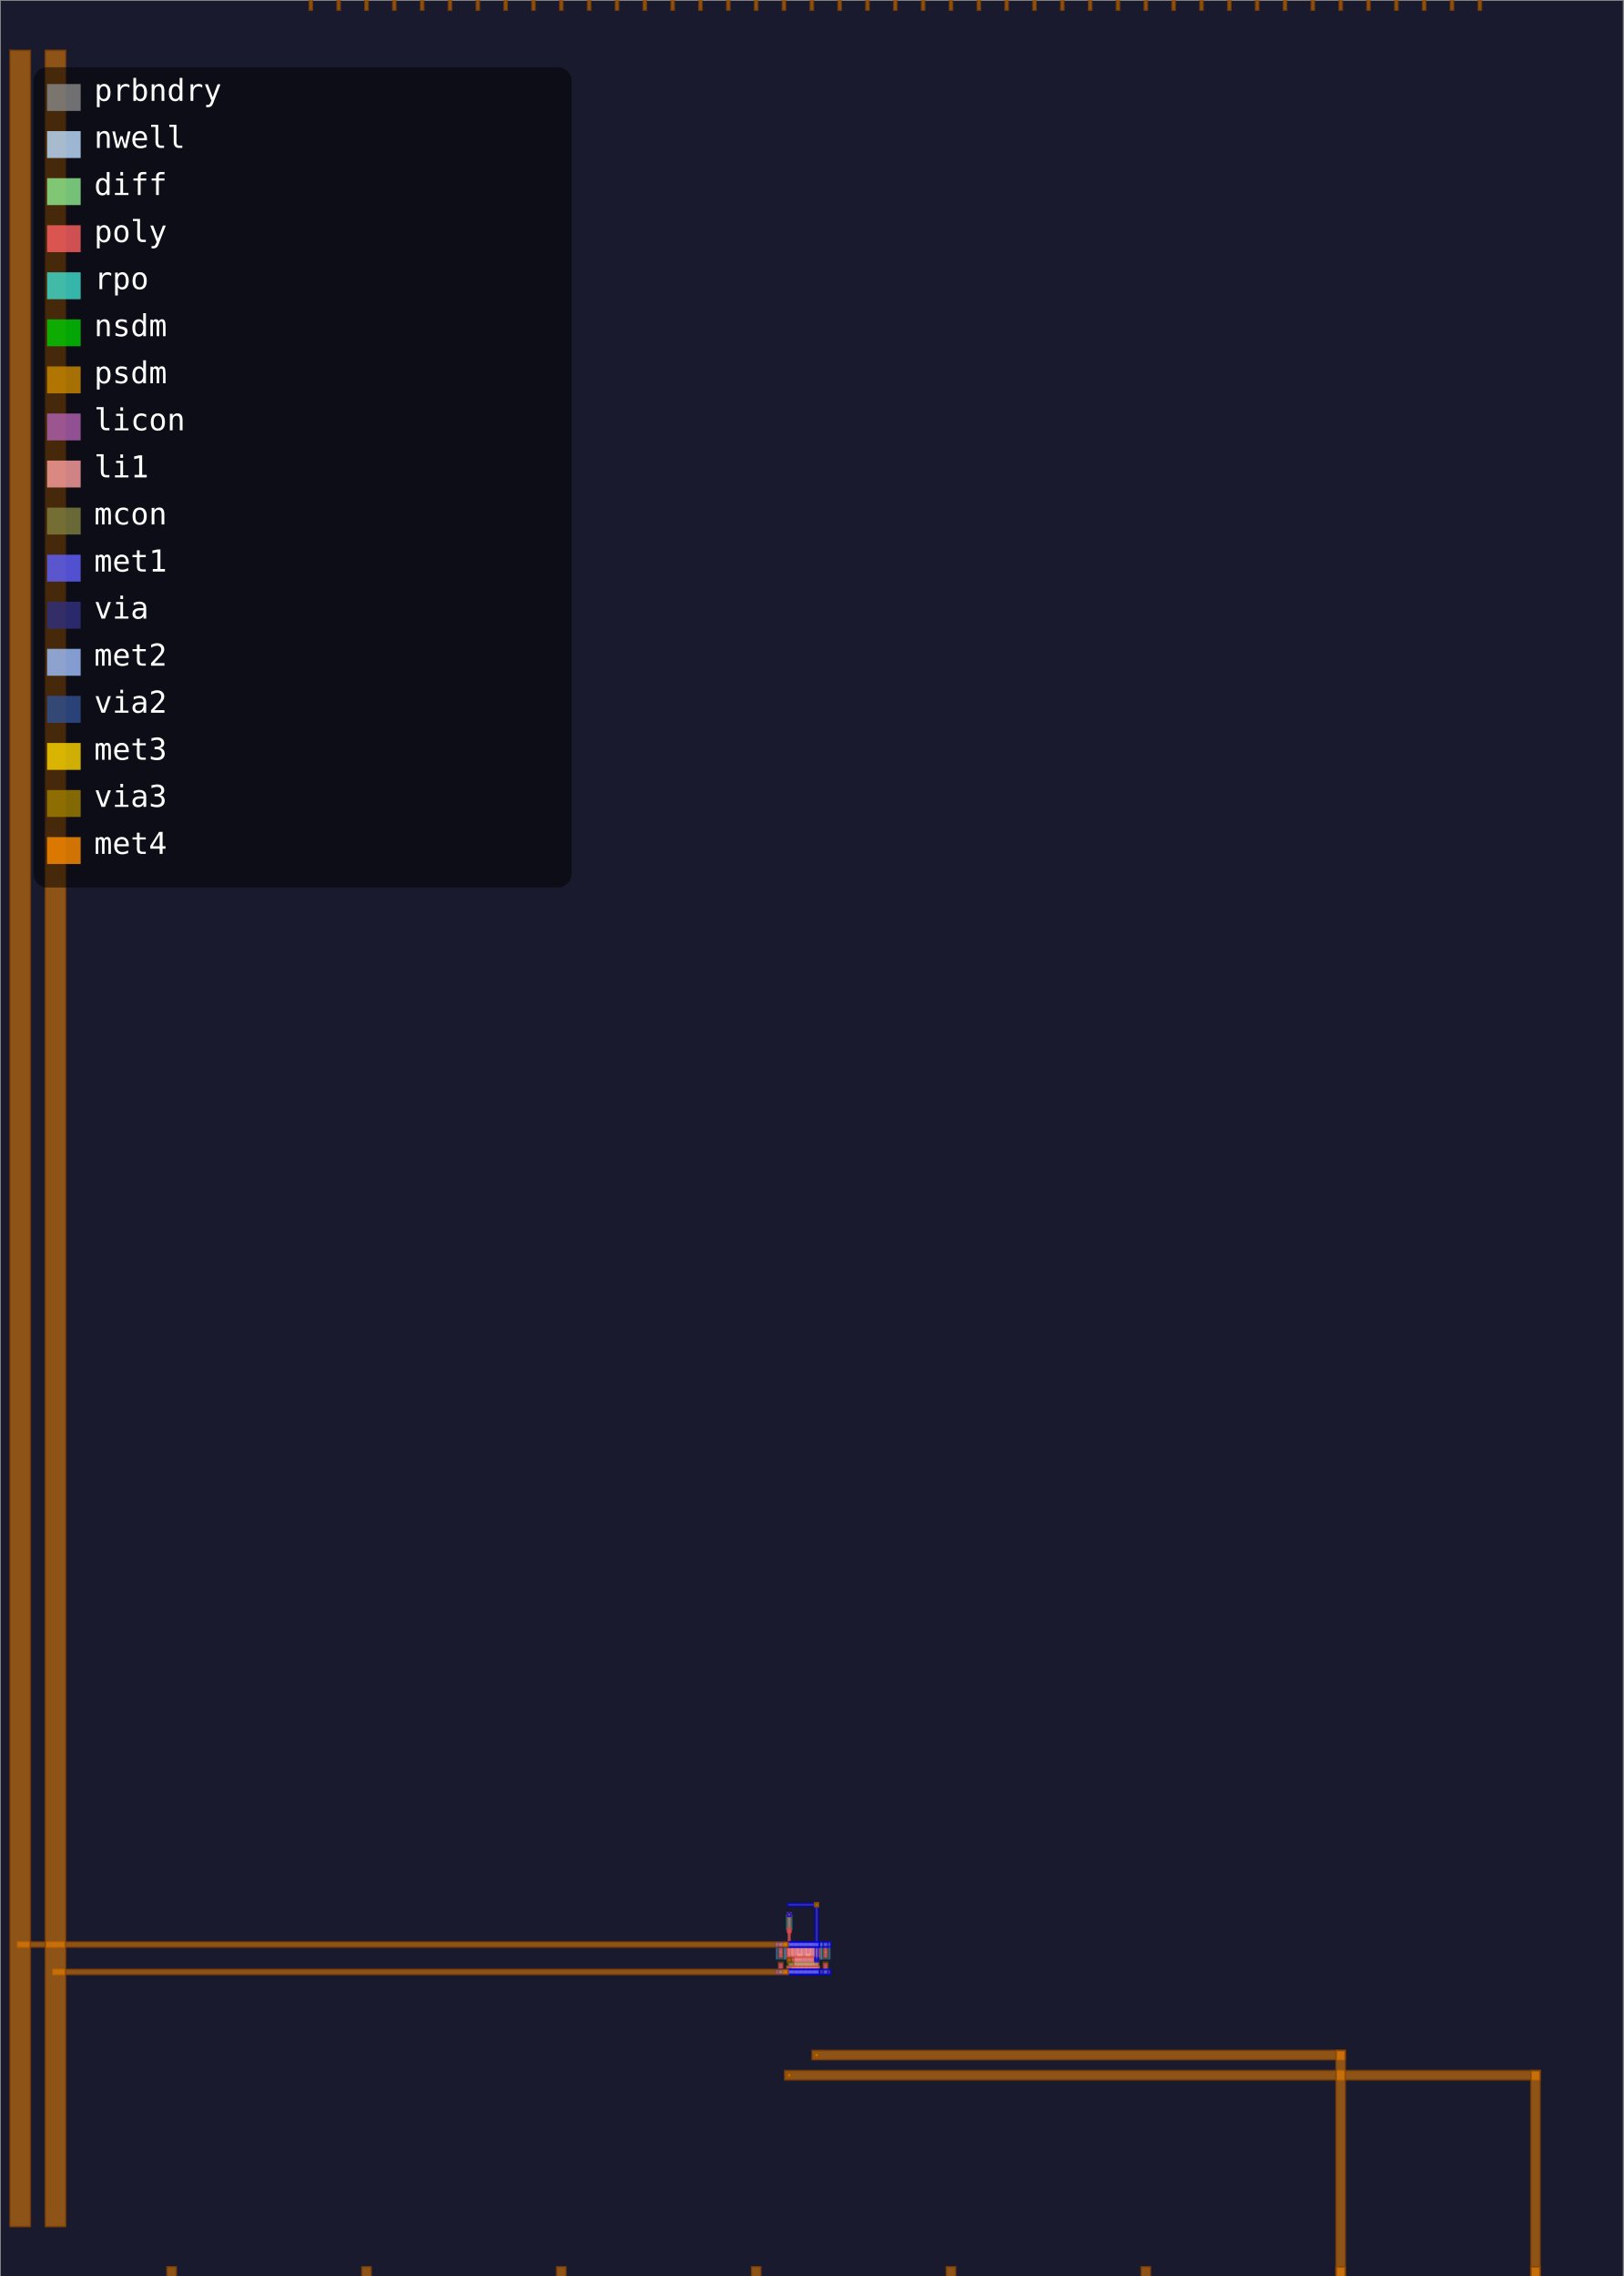
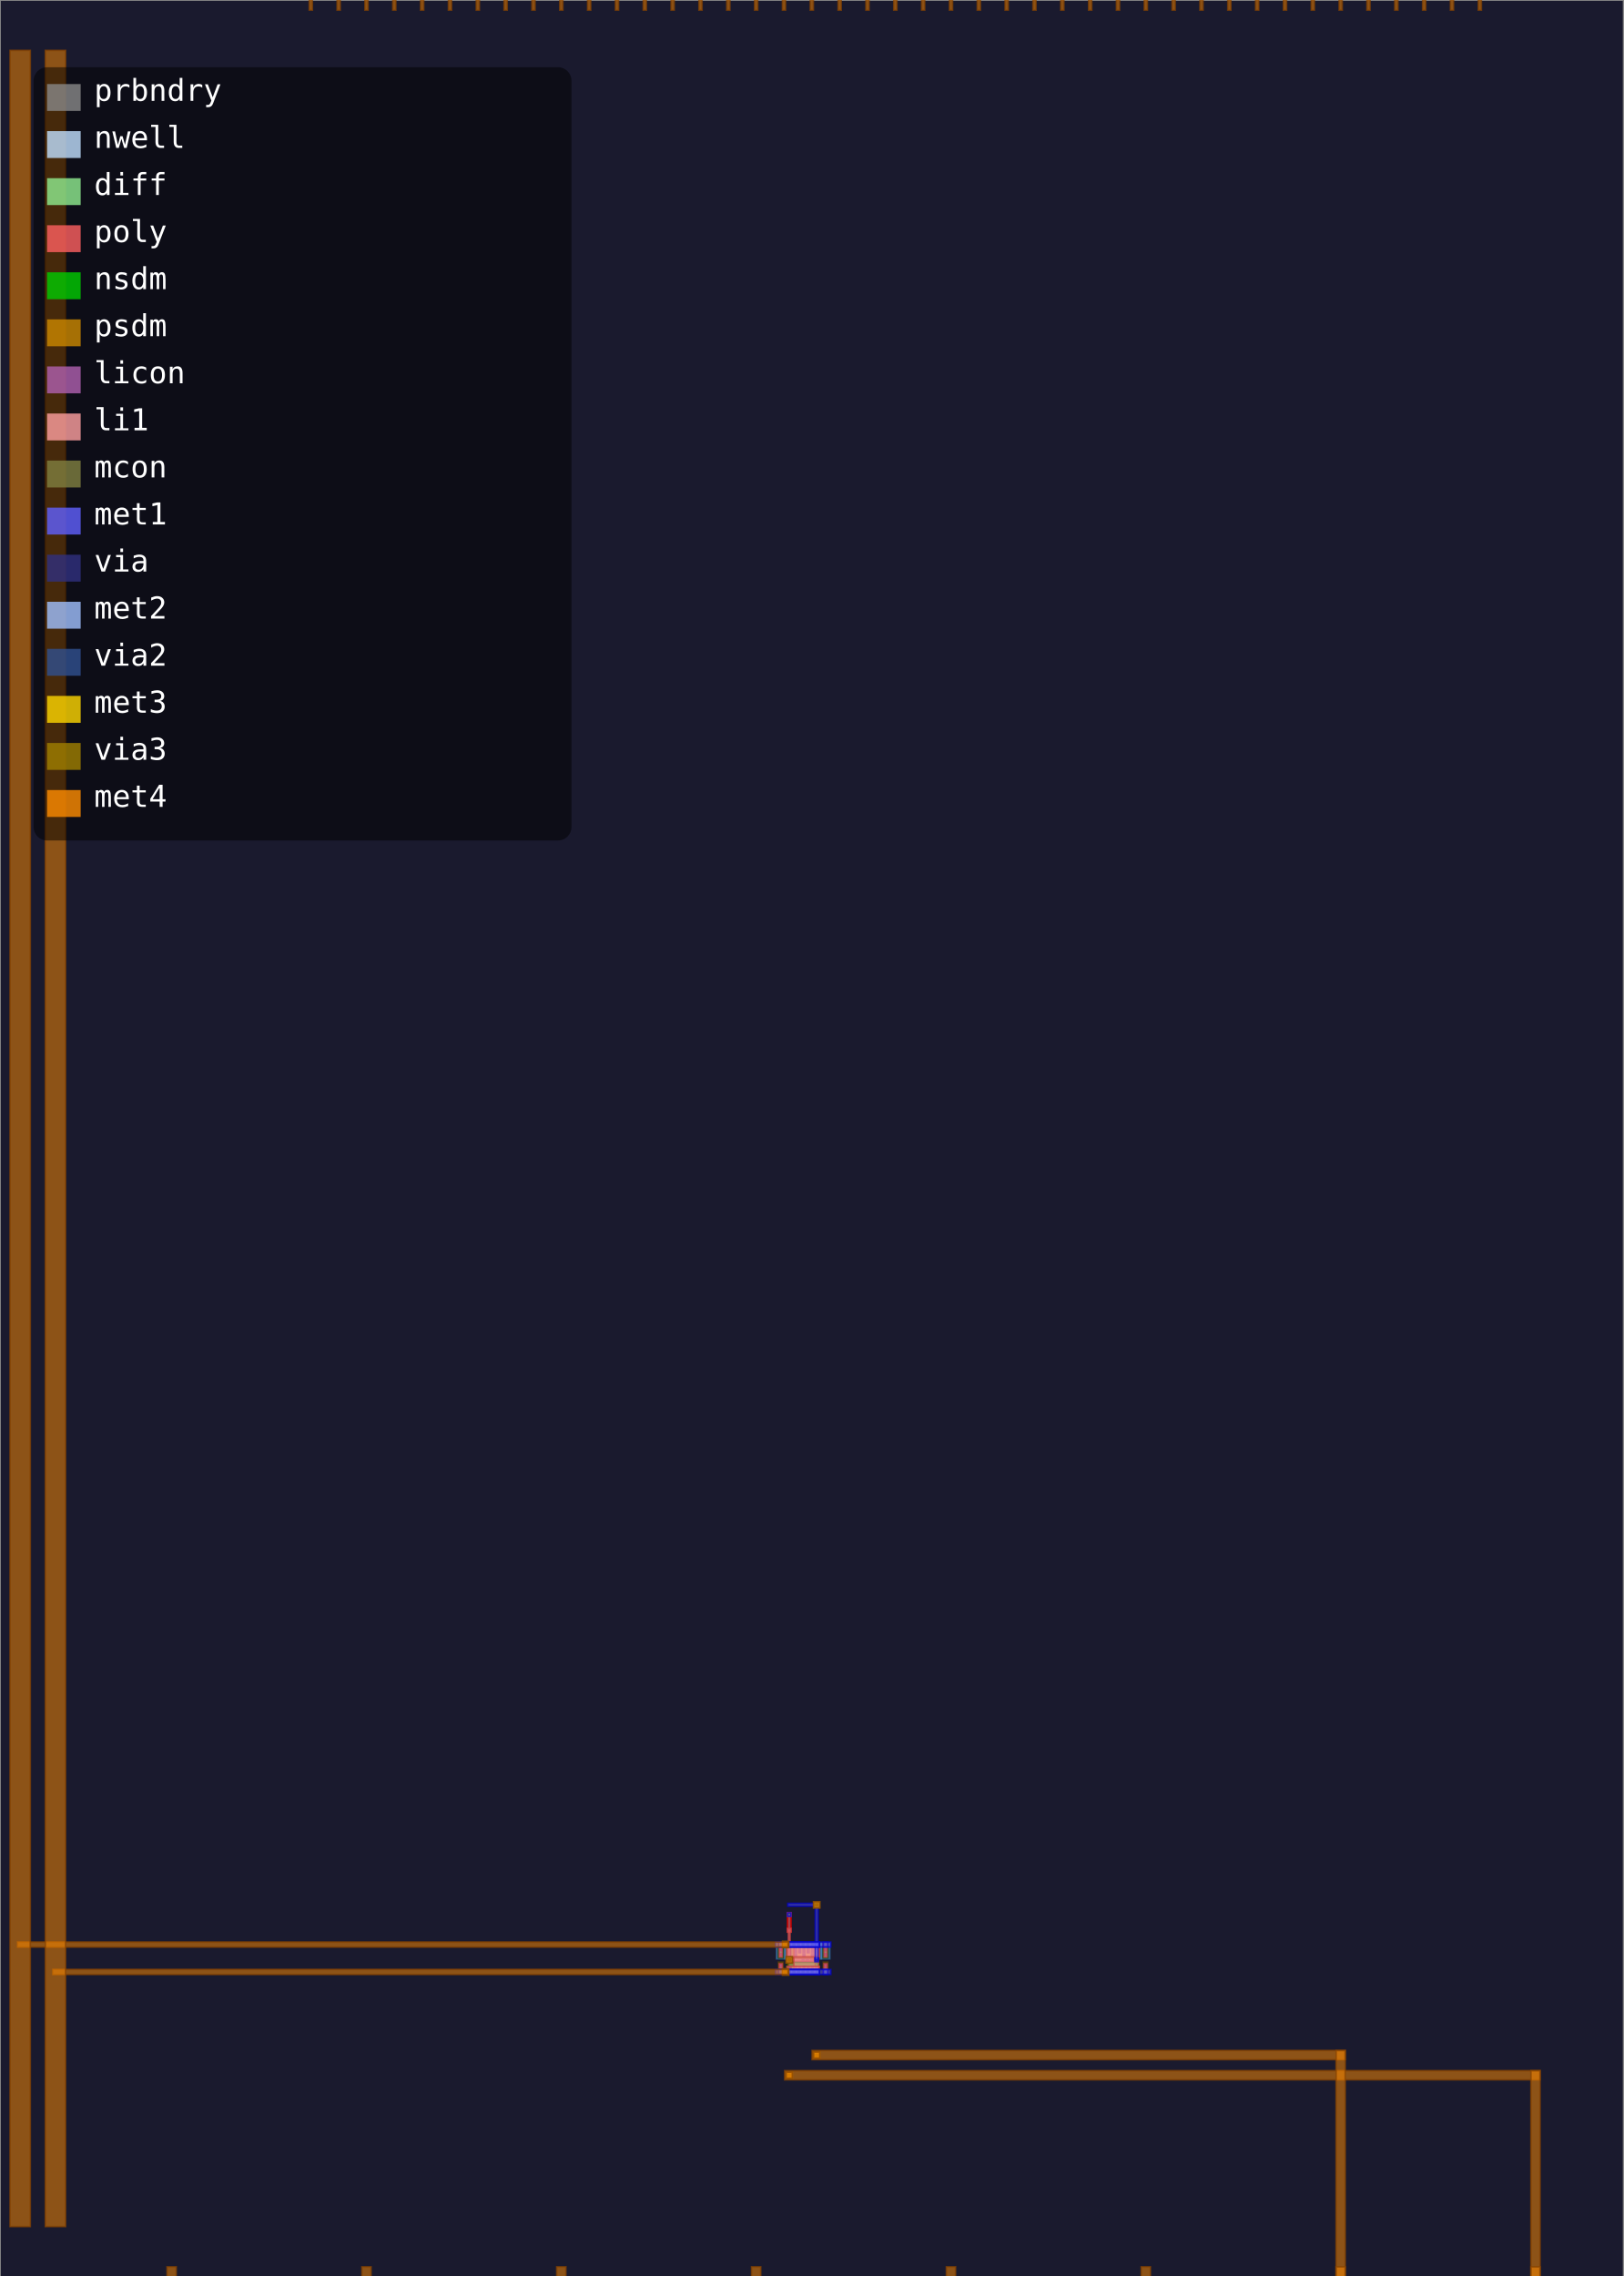
<svg xmlns="http://www.w3.org/2000/svg" width="483" height="677" viewBox="0 0 483 677">
  <rect width="483" height="677" fill="#1a1a2e" />
  <rect x="0.00" y="0.00" width="483.00" height="677.28" fill="none" fill-opacity="0.60" stroke="#888888" stroke-opacity="1.00" stroke-width="0.50" />
  <rect x="231.00" y="577.83" width="2.52" height="4.82" fill="#c0e0ff" fill-opacity="0.30" stroke="#3080c0" stroke-opacity="0.50" stroke-width="0.50" />
  <rect x="233.52" y="577.83" width="10.80" height="4.82" fill="#c0e0ff" fill-opacity="0.30" stroke="#3080c0" stroke-opacity="0.50" stroke-width="0.50" />
  <rect x="244.32" y="577.83" width="2.52" height="4.82" fill="#c0e0ff" fill-opacity="0.30" stroke="#3080c0" stroke-opacity="0.50" stroke-width="0.50" />
  <rect x="234.50" y="579.11" width="8.85" height="3.00" fill="#90ee90" fill-opacity="0.50" stroke="#006600" stroke-opacity="0.70" stroke-width="0.50" />
  <rect x="234.65" y="583.90" width="8.70" height="1.95" fill="#90ee90" fill-opacity="0.50" stroke="#006600" stroke-opacity="0.70" stroke-width="0.50" />
  <rect x="234.26" y="568.98" width="1.05" height="5.70" fill="#ff6060" fill-opacity="0.60" stroke="#cc0000" stroke-opacity="0.80" stroke-width="0.50" />
  <rect x="234.41" y="578.71" width="8.13" height="7.53" fill="#ff6060" fill-opacity="0.60" stroke="#cc0000" stroke-opacity="0.80" stroke-width="0.50" />
-   <rect x="233.95" y="569.73" width="1.65" height="4.20" fill="#40e0d0" fill-opacity="0.35" stroke="#007070" stroke-opacity="0.60" stroke-width="0.50" />
  <rect x="231.57" y="585.99" width="1.38" height="1.14" fill="#00cc00" fill-opacity="0.30" stroke="#004400" stroke-opacity="0.60" stroke-width="0.50" />
  <rect x="231.57" y="578.97" width="1.38" height="3.41" fill="#00cc00" fill-opacity="0.30" stroke="#004400" stroke-opacity="0.60" stroke-width="0.50" />
  <rect x="234.09" y="583.51" width="9.66" height="3.62" fill="#00cc00" fill-opacity="0.30" stroke="#004400" stroke-opacity="0.60" stroke-width="0.50" />
  <rect x="244.89" y="585.99" width="1.38" height="1.14" fill="#00cc00" fill-opacity="0.30" stroke="#004400" stroke-opacity="0.60" stroke-width="0.50" />
  <rect x="244.89" y="578.97" width="1.38" height="3.41" fill="#00cc00" fill-opacity="0.30" stroke="#004400" stroke-opacity="0.60" stroke-width="0.50" />
  <rect x="231.57" y="583.63" width="1.38" height="2.36" fill="#cc8800" fill-opacity="0.30" stroke="#664400" stroke-opacity="0.60" stroke-width="0.50" />
  <rect x="231.57" y="577.83" width="1.38" height="1.14" fill="#cc8800" fill-opacity="0.30" stroke="#664400" stroke-opacity="0.60" stroke-width="0.50" />
  <rect x="234.09" y="577.83" width="9.66" height="4.67" fill="#cc8800" fill-opacity="0.30" stroke="#664400" stroke-opacity="0.60" stroke-width="0.50" />
  <rect x="244.89" y="583.63" width="1.38" height="2.36" fill="#cc8800" fill-opacity="0.30" stroke="#664400" stroke-opacity="0.60" stroke-width="0.50" />
  <rect x="244.89" y="577.83" width="1.38" height="1.14" fill="#cc8800" fill-opacity="0.30" stroke="#664400" stroke-opacity="0.60" stroke-width="0.50" />
  <rect x="234.52" y="573.90" width="0.51" height="0.51" fill="#b060b0" fill-opacity="0.80" stroke="#600060" stroke-opacity="0.90" stroke-width="0.50" />
  <rect x="234.52" y="569.25" width="0.51" height="0.51" fill="#b060b0" fill-opacity="0.80" stroke="#600060" stroke-opacity="0.90" stroke-width="0.50" />
  <rect x="232.00" y="584.38" width="0.51" height="0.51" fill="#b060b0" fill-opacity="0.80" stroke="#600060" stroke-opacity="0.90" stroke-width="0.50" />
  <rect x="232.00" y="581.12" width="0.51" height="0.51" fill="#b060b0" fill-opacity="0.80" stroke="#600060" stroke-opacity="0.90" stroke-width="0.50" />
  <rect x="232.00" y="579.72" width="0.51" height="0.51" fill="#b060b0" fill-opacity="0.80" stroke="#600060" stroke-opacity="0.90" stroke-width="0.50" />
  <rect x="241.42" y="579.28" width="0.51" height="0.51" fill="#b060b0" fill-opacity="0.80" stroke="#600060" stroke-opacity="0.90" stroke-width="0.50" />
  <rect x="234.62" y="579.28" width="0.51" height="0.51" fill="#b060b0" fill-opacity="0.80" stroke="#600060" stroke-opacity="0.90" stroke-width="0.50" />
  <rect x="234.62" y="580.31" width="0.51" height="0.51" fill="#b060b0" fill-opacity="0.80" stroke="#600060" stroke-opacity="0.90" stroke-width="0.50" />
  <rect x="234.62" y="581.32" width="0.51" height="0.51" fill="#b060b0" fill-opacity="0.80" stroke="#600060" stroke-opacity="0.90" stroke-width="0.50" />
  <rect x="234.65" y="582.82" width="0.51" height="0.51" fill="#b060b0" fill-opacity="0.80" stroke="#600060" stroke-opacity="0.90" stroke-width="0.50" />
  <rect x="234.76" y="585.16" width="0.51" height="0.51" fill="#b060b0" fill-opacity="0.80" stroke="#600060" stroke-opacity="0.90" stroke-width="0.50" />
  <rect x="236.38" y="580.31" width="0.51" height="0.51" fill="#b060b0" fill-opacity="0.80" stroke="#600060" stroke-opacity="0.90" stroke-width="0.50" />
  <rect x="240.17" y="579.28" width="0.51" height="0.51" fill="#b060b0" fill-opacity="0.80" stroke="#600060" stroke-opacity="0.90" stroke-width="0.50" />
  <rect x="236.38" y="579.28" width="0.51" height="0.51" fill="#b060b0" fill-opacity="0.80" stroke="#600060" stroke-opacity="0.90" stroke-width="0.50" />
  <rect x="239.92" y="582.82" width="0.51" height="0.51" fill="#b060b0" fill-opacity="0.80" stroke="#600060" stroke-opacity="0.90" stroke-width="0.50" />
  <rect x="238.91" y="585.04" width="0.51" height="0.51" fill="#b060b0" fill-opacity="0.80" stroke="#600060" stroke-opacity="0.90" stroke-width="0.50" />
  <rect x="240.17" y="580.31" width="0.51" height="0.51" fill="#b060b0" fill-opacity="0.80" stroke="#600060" stroke-opacity="0.90" stroke-width="0.50" />
  <rect x="238.91" y="581.32" width="0.51" height="0.51" fill="#b060b0" fill-opacity="0.80" stroke="#600060" stroke-opacity="0.90" stroke-width="0.50" />
  <rect x="238.91" y="580.31" width="0.51" height="0.51" fill="#b060b0" fill-opacity="0.80" stroke="#600060" stroke-opacity="0.90" stroke-width="0.50" />
  <rect x="238.91" y="579.28" width="0.51" height="0.51" fill="#b060b0" fill-opacity="0.80" stroke="#600060" stroke-opacity="0.90" stroke-width="0.50" />
  <rect x="238.67" y="582.82" width="0.51" height="0.51" fill="#b060b0" fill-opacity="0.80" stroke="#600060" stroke-opacity="0.90" stroke-width="0.50" />
  <rect x="240.17" y="585.16" width="0.51" height="0.51" fill="#b060b0" fill-opacity="0.80" stroke="#600060" stroke-opacity="0.90" stroke-width="0.50" />
  <rect x="237.65" y="585.16" width="0.51" height="0.51" fill="#b060b0" fill-opacity="0.80" stroke="#600060" stroke-opacity="0.90" stroke-width="0.50" />
  <rect x="237.65" y="580.31" width="0.51" height="0.51" fill="#b060b0" fill-opacity="0.80" stroke="#600060" stroke-opacity="0.90" stroke-width="0.50" />
  <rect x="237.65" y="579.28" width="0.51" height="0.51" fill="#b060b0" fill-opacity="0.80" stroke="#600060" stroke-opacity="0.90" stroke-width="0.50" />
  <rect x="241.19" y="582.82" width="0.51" height="0.51" fill="#b060b0" fill-opacity="0.80" stroke="#600060" stroke-opacity="0.90" stroke-width="0.50" />
  <rect x="236.38" y="585.04" width="0.51" height="0.51" fill="#b060b0" fill-opacity="0.80" stroke="#600060" stroke-opacity="0.90" stroke-width="0.50" />
  <rect x="236.38" y="581.32" width="0.51" height="0.51" fill="#b060b0" fill-opacity="0.80" stroke="#600060" stroke-opacity="0.90" stroke-width="0.50" />
  <rect x="241.42" y="580.31" width="0.51" height="0.51" fill="#b060b0" fill-opacity="0.80" stroke="#600060" stroke-opacity="0.90" stroke-width="0.50" />
  <rect x="241.42" y="581.32" width="0.51" height="0.51" fill="#b060b0" fill-opacity="0.80" stroke="#600060" stroke-opacity="0.90" stroke-width="0.50" />
  <rect x="241.42" y="585.04" width="0.51" height="0.51" fill="#b060b0" fill-opacity="0.80" stroke="#600060" stroke-opacity="0.90" stroke-width="0.50" />
  <rect x="242.69" y="585.15" width="0.51" height="0.51" fill="#b060b0" fill-opacity="0.80" stroke="#600060" stroke-opacity="0.90" stroke-width="0.50" />
  <rect x="242.69" y="579.28" width="0.51" height="0.51" fill="#b060b0" fill-opacity="0.80" stroke="#600060" stroke-opacity="0.90" stroke-width="0.50" />
  <rect x="245.32" y="584.38" width="0.51" height="0.51" fill="#b060b0" fill-opacity="0.80" stroke="#600060" stroke-opacity="0.90" stroke-width="0.50" />
  <rect x="245.32" y="581.12" width="0.51" height="0.51" fill="#b060b0" fill-opacity="0.80" stroke="#600060" stroke-opacity="0.90" stroke-width="0.50" />
  <rect x="245.32" y="579.72" width="0.51" height="0.51" fill="#b060b0" fill-opacity="0.80" stroke="#600060" stroke-opacity="0.90" stroke-width="0.50" />
  <rect x="234.26" y="573.63" width="1.05" height="1.05" fill="#ffa0a0" fill-opacity="0.50" stroke="#cc4444" stroke-opacity="0.70" stroke-width="0.50" />
  <rect x="234.26" y="568.98" width="1.05" height="1.05" fill="#ffa0a0" fill-opacity="0.50" stroke="#cc4444" stroke-opacity="0.70" stroke-width="0.50" />
-   <rect x="234.52" y="574.83" width="0.51" height="8.16" fill="#ffa0a0" fill-opacity="0.50" stroke="#cc4444" stroke-opacity="0.70" stroke-width="0.50" />
-   <rect x="234.52" y="574.57" width="0.51" height="0.51" fill="#ffa0a0" fill-opacity="0.50" stroke="#cc4444" stroke-opacity="0.70" stroke-width="0.50" />
-   <rect x="234.52" y="573.90" width="0.51" height="0.93" fill="#ffa0a0" fill-opacity="0.50" stroke="#cc4444" stroke-opacity="0.70" stroke-width="0.50" />
+   <rect x="234.52" y="573.90" width="0.51" height="9.09" fill="#ffa0a0" fill-opacity="0.50" stroke="#cc4444" stroke-opacity="0.70" stroke-width="0.50" />
  <rect x="242.42" y="582.47" width="1.05" height="1.05" fill="#ffa0a0" fill-opacity="0.50" stroke="#cc4444" stroke-opacity="0.70" stroke-width="0.50" />
  <rect x="234.26" y="568.98" width="1.05" height="1.05" fill="#ffa0a0" fill-opacity="0.50" stroke="#cc4444" stroke-opacity="0.70" stroke-width="0.50" />
  <rect x="231.82" y="584.13" width="0.87" height="2.43" fill="#ffa0a0" fill-opacity="0.50" stroke="#cc4444" stroke-opacity="0.70" stroke-width="0.50" />
  <rect x="231.82" y="578.40" width="0.87" height="3.75" fill="#ffa0a0" fill-opacity="0.50" stroke="#cc4444" stroke-opacity="0.70" stroke-width="0.50" />
  <rect x="231.57" y="578.14" width="1.38" height="0.51" fill="#ffa0a0" fill-opacity="0.50" stroke="#cc4444" stroke-opacity="0.70" stroke-width="0.50" />
  <rect x="231.57" y="586.31" width="1.38" height="0.51" fill="#ffa0a0" fill-opacity="0.50" stroke="#cc4444" stroke-opacity="0.70" stroke-width="0.50" />
  <rect x="234.41" y="582.59" width="7.53" height="0.75" fill="#ffa0a0" fill-opacity="0.50" stroke="#cc4444" stroke-opacity="0.70" stroke-width="0.50" />
  <rect x="236.15" y="579.16" width="7.35" height="6.63" fill="#ffa0a0" fill-opacity="0.50" stroke="#cc4444" stroke-opacity="0.70" stroke-width="0.50" />
  <rect x="234.09" y="578.14" width="9.66" height="3.93" fill="#ffa0a0" fill-opacity="0.50" stroke="#cc4444" stroke-opacity="0.70" stroke-width="0.50" />
  <rect x="234.09" y="584.91" width="9.66" height="1.91" fill="#ffa0a0" fill-opacity="0.50" stroke="#cc4444" stroke-opacity="0.70" stroke-width="0.50" />
  <rect x="245.14" y="584.13" width="0.87" height="2.43" fill="#ffa0a0" fill-opacity="0.50" stroke="#cc4444" stroke-opacity="0.70" stroke-width="0.50" />
  <rect x="245.14" y="578.40" width="0.87" height="3.75" fill="#ffa0a0" fill-opacity="0.50" stroke="#cc4444" stroke-opacity="0.70" stroke-width="0.50" />
  <rect x="244.89" y="578.14" width="1.38" height="0.51" fill="#ffa0a0" fill-opacity="0.50" stroke="#cc4444" stroke-opacity="0.70" stroke-width="0.50" />
  <rect x="244.89" y="586.31" width="1.38" height="0.51" fill="#ffa0a0" fill-opacity="0.50" stroke="#cc4444" stroke-opacity="0.70" stroke-width="0.50" />
-   <rect x="242.67" y="582.72" width="0.54" height="0.54" fill="#808040" fill-opacity="0.80" stroke="#404000" stroke-opacity="0.90" stroke-width="0.50" />
-   <rect x="234.51" y="569.24" width="0.54" height="0.54" fill="#808040" fill-opacity="0.80" stroke="#404000" stroke-opacity="0.90" stroke-width="0.50" />
+   <rect x="242.69" y="582.74" width="0.51" height="0.51" fill="#808040" fill-opacity="0.80" stroke="#404000" stroke-opacity="0.90" stroke-width="0.50" />
+   <rect x="234.52" y="569.25" width="0.51" height="0.51" fill="#808040" fill-opacity="0.80" stroke="#404000" stroke-opacity="0.90" stroke-width="0.50" />
  <rect x="232.00" y="586.31" width="0.51" height="0.51" fill="#808040" fill-opacity="0.80" stroke="#404000" stroke-opacity="0.90" stroke-width="0.50" />
  <rect x="232.00" y="578.14" width="0.51" height="0.51" fill="#808040" fill-opacity="0.80" stroke="#404000" stroke-opacity="0.90" stroke-width="0.50" />
  <rect x="234.52" y="578.14" width="0.51" height="0.51" fill="#808040" fill-opacity="0.80" stroke="#404000" stroke-opacity="0.90" stroke-width="0.50" />
  <rect x="234.52" y="586.31" width="0.51" height="0.51" fill="#808040" fill-opacity="0.80" stroke="#404000" stroke-opacity="0.90" stroke-width="0.50" />
  <rect x="235.91" y="578.14" width="0.51" height="0.51" fill="#808040" fill-opacity="0.80" stroke="#404000" stroke-opacity="0.90" stroke-width="0.50" />
  <rect x="235.91" y="586.31" width="0.51" height="0.51" fill="#808040" fill-opacity="0.80" stroke="#404000" stroke-opacity="0.90" stroke-width="0.50" />
  <rect x="237.28" y="578.14" width="0.51" height="0.51" fill="#808040" fill-opacity="0.80" stroke="#404000" stroke-opacity="0.90" stroke-width="0.50" />
  <rect x="237.28" y="586.31" width="0.51" height="0.51" fill="#808040" fill-opacity="0.80" stroke="#404000" stroke-opacity="0.90" stroke-width="0.50" />
  <rect x="238.67" y="578.14" width="0.51" height="0.51" fill="#808040" fill-opacity="0.80" stroke="#404000" stroke-opacity="0.90" stroke-width="0.50" />
  <rect x="238.67" y="586.31" width="0.51" height="0.51" fill="#808040" fill-opacity="0.80" stroke="#404000" stroke-opacity="0.90" stroke-width="0.50" />
  <rect x="240.05" y="578.14" width="0.51" height="0.51" fill="#808040" fill-opacity="0.80" stroke="#404000" stroke-opacity="0.90" stroke-width="0.50" />
  <rect x="240.05" y="586.31" width="0.51" height="0.51" fill="#808040" fill-opacity="0.80" stroke="#404000" stroke-opacity="0.90" stroke-width="0.50" />
  <rect x="241.42" y="586.31" width="0.51" height="0.51" fill="#808040" fill-opacity="0.80" stroke="#404000" stroke-opacity="0.90" stroke-width="0.50" />
  <rect x="241.42" y="578.14" width="0.51" height="0.51" fill="#808040" fill-opacity="0.80" stroke="#404000" stroke-opacity="0.90" stroke-width="0.50" />
  <rect x="242.81" y="586.31" width="0.51" height="0.51" fill="#808040" fill-opacity="0.80" stroke="#404000" stroke-opacity="0.90" stroke-width="0.50" />
  <rect x="242.81" y="578.14" width="0.51" height="0.51" fill="#808040" fill-opacity="0.80" stroke="#404000" stroke-opacity="0.90" stroke-width="0.50" />
  <rect x="245.32" y="586.31" width="0.51" height="0.51" fill="#808040" fill-opacity="0.80" stroke="#404000" stroke-opacity="0.90" stroke-width="0.50" />
  <rect x="245.32" y="578.14" width="0.51" height="0.51" fill="#808040" fill-opacity="0.80" stroke="#404000" stroke-opacity="0.90" stroke-width="0.50" />
  <rect x="230.70" y="577.68" width="16.44" height="1.44" fill="#6060ff" fill-opacity="0.50" stroke="#0000cc" stroke-opacity="0.70" stroke-width="0.50" />
  <rect x="230.70" y="585.84" width="16.44" height="1.44" fill="#6060ff" fill-opacity="0.50" stroke="#0000cc" stroke-opacity="0.70" stroke-width="0.50" />
  <rect x="242.42" y="582.47" width="1.05" height="1.05" fill="#6060ff" fill-opacity="0.50" stroke="#0000cc" stroke-opacity="0.70" stroke-width="0.50" />
  <rect x="242.52" y="566.58" width="0.84" height="16.41" fill="#6060ff" fill-opacity="0.50" stroke="#0000cc" stroke-opacity="0.70" stroke-width="0.50" />
  <rect x="234.26" y="568.98" width="1.05" height="1.05" fill="#6060ff" fill-opacity="0.50" stroke="#0000cc" stroke-opacity="0.70" stroke-width="0.50" />
  <rect x="234.36" y="566.16" width="9.00" height="0.84" fill="#6060ff" fill-opacity="0.50" stroke="#0000cc" stroke-opacity="0.70" stroke-width="0.50" />
  <rect x="233.18" y="577.88" width="1.05" height="1.05" fill="#6060ff" fill-opacity="0.50" stroke="#0000cc" stroke-opacity="0.70" stroke-width="0.50" />
  <rect x="233.18" y="586.03" width="1.05" height="1.05" fill="#6060ff" fill-opacity="0.50" stroke="#0000cc" stroke-opacity="0.70" stroke-width="0.50" />
  <rect x="234.26" y="582.47" width="1.05" height="1.05" fill="#6060ff" fill-opacity="0.50" stroke="#0000cc" stroke-opacity="0.70" stroke-width="0.50" />
  <rect x="242.42" y="566.06" width="1.05" height="1.05" fill="#6060ff" fill-opacity="0.50" stroke="#0000cc" stroke-opacity="0.70" stroke-width="0.50" />
  <rect x="231.57" y="585.84" width="1.38" height="1.44" fill="#6060ff" fill-opacity="0.50" stroke="#0000cc" stroke-opacity="0.70" stroke-width="0.50" />
  <rect x="231.57" y="577.68" width="1.38" height="1.44" fill="#6060ff" fill-opacity="0.50" stroke="#0000cc" stroke-opacity="0.70" stroke-width="0.50" />
  <rect x="234.09" y="577.68" width="9.66" height="1.44" fill="#6060ff" fill-opacity="0.50" stroke="#0000cc" stroke-opacity="0.70" stroke-width="0.50" />
  <rect x="234.09" y="585.84" width="9.66" height="1.44" fill="#6060ff" fill-opacity="0.50" stroke="#0000cc" stroke-opacity="0.70" stroke-width="0.50" />
  <rect x="234.09" y="577.68" width="9.66" height="1.44" fill="#6060ff" fill-opacity="0.50" stroke="#0000cc" stroke-opacity="0.70" stroke-width="0.50" />
  <rect x="234.09" y="585.84" width="9.66" height="1.44" fill="#6060ff" fill-opacity="0.50" stroke="#0000cc" stroke-opacity="0.70" stroke-width="0.50" />
  <rect x="244.89" y="585.84" width="1.38" height="1.44" fill="#6060ff" fill-opacity="0.50" stroke="#0000cc" stroke-opacity="0.70" stroke-width="0.50" />
  <rect x="244.89" y="577.68" width="1.38" height="1.44" fill="#6060ff" fill-opacity="0.50" stroke="#0000cc" stroke-opacity="0.70" stroke-width="0.50" />
-   <rect x="233.43" y="578.13" width="0.54" height="0.54" fill="#303080" fill-opacity="0.80" stroke="#000040" stroke-opacity="0.90" stroke-width="0.50" />
-   <rect x="233.43" y="586.29" width="0.54" height="0.54" fill="#303080" fill-opacity="0.80" stroke="#000040" stroke-opacity="0.90" stroke-width="0.50" />
-   <rect x="234.51" y="582.72" width="0.54" height="0.54" fill="#303080" fill-opacity="0.80" stroke="#000040" stroke-opacity="0.90" stroke-width="0.50" />
-   <rect x="242.67" y="566.31" width="0.54" height="0.54" fill="#303080" fill-opacity="0.80" stroke="#000040" stroke-opacity="0.90" stroke-width="0.50" />
-   <rect x="233.18" y="577.88" width="1.05" height="1.05" fill="#a0c0ff" fill-opacity="0.50" stroke="#2040aa" stroke-opacity="0.70" stroke-width="0.50" />
-   <rect x="233.18" y="586.03" width="1.05" height="1.05" fill="#a0c0ff" fill-opacity="0.50" stroke="#2040aa" stroke-opacity="0.70" stroke-width="0.50" />
-   <rect x="234.26" y="582.47" width="1.05" height="1.05" fill="#a0c0ff" fill-opacity="0.50" stroke="#2040aa" stroke-opacity="0.70" stroke-width="0.50" />
-   <rect x="242.42" y="566.06" width="1.05" height="1.05" fill="#a0c0ff" fill-opacity="0.50" stroke="#2040aa" stroke-opacity="0.70" stroke-width="0.50" />
-   <rect x="233.43" y="578.13" width="0.54" height="0.54" fill="#305090" fill-opacity="0.80" stroke="#001050" stroke-opacity="0.90" stroke-width="0.50" />
-   <rect x="233.43" y="586.29" width="0.54" height="0.54" fill="#305090" fill-opacity="0.80" stroke="#001050" stroke-opacity="0.90" stroke-width="0.50" />
-   <rect x="234.51" y="582.72" width="0.54" height="0.54" fill="#305090" fill-opacity="0.80" stroke="#001050" stroke-opacity="0.90" stroke-width="0.50" />
-   <rect x="242.67" y="566.31" width="0.54" height="0.54" fill="#305090" fill-opacity="0.80" stroke="#001050" stroke-opacity="0.90" stroke-width="0.50" />
-   <rect x="233.18" y="577.88" width="1.05" height="1.05" fill="#ffd700" fill-opacity="0.50" stroke="#886600" stroke-opacity="0.70" stroke-width="0.50" />
-   <rect x="233.18" y="586.03" width="1.05" height="1.05" fill="#ffd700" fill-opacity="0.50" stroke="#886600" stroke-opacity="0.70" stroke-width="0.50" />
-   <rect x="234.26" y="582.47" width="1.05" height="1.05" fill="#ffd700" fill-opacity="0.50" stroke="#886600" stroke-opacity="0.70" stroke-width="0.50" />
-   <rect x="242.42" y="566.06" width="1.05" height="1.05" fill="#ffd700" fill-opacity="0.50" stroke="#886600" stroke-opacity="0.70" stroke-width="0.50" />
-   <rect x="234.26" y="616.75" width="1.05" height="1.05" fill="#ffd700" fill-opacity="0.50" stroke="#886600" stroke-opacity="0.70" stroke-width="0.50" />
-   <rect x="242.42" y="610.75" width="1.05" height="1.05" fill="#ffd700" fill-opacity="0.50" stroke="#886600" stroke-opacity="0.70" stroke-width="0.50" />
-   <rect x="233.43" y="578.13" width="0.54" height="0.54" fill="#a08000" fill-opacity="0.80" stroke="#504000" stroke-opacity="0.90" stroke-width="0.50" />
-   <rect x="233.43" y="586.29" width="0.54" height="0.54" fill="#a08000" fill-opacity="0.80" stroke="#504000" stroke-opacity="0.90" stroke-width="0.50" />
-   <rect x="234.51" y="582.72" width="0.54" height="0.54" fill="#a08000" fill-opacity="0.80" stroke="#504000" stroke-opacity="0.90" stroke-width="0.50" />
-   <rect x="242.67" y="566.31" width="0.54" height="0.54" fill="#a08000" fill-opacity="0.80" stroke="#504000" stroke-opacity="0.90" stroke-width="0.50" />
-   <rect x="234.51" y="617.01" width="0.54" height="0.54" fill="#a08000" fill-opacity="0.80" stroke="#504000" stroke-opacity="0.90" stroke-width="0.50" />
-   <rect x="242.67" y="611.01" width="0.54" height="0.54" fill="#a08000" fill-opacity="0.80" stroke="#504000" stroke-opacity="0.90" stroke-width="0.50" />
-   <rect x="233.18" y="577.88" width="1.05" height="1.05" fill="#ff8c00" fill-opacity="0.50" stroke="#884400" stroke-opacity="0.70" stroke-width="0.50" />
+   <rect x="233.48" y="578.17" width="0.45" height="0.45" fill="#303080" fill-opacity="0.80" stroke="#000040" stroke-opacity="0.90" stroke-width="0.50" />
+   <rect x="233.48" y="586.34" width="0.45" height="0.45" fill="#303080" fill-opacity="0.80" stroke="#000040" stroke-opacity="0.90" stroke-width="0.50" />
+   <rect x="234.56" y="582.76" width="0.45" height="0.45" fill="#303080" fill-opacity="0.80" stroke="#000040" stroke-opacity="0.90" stroke-width="0.50" />
+   <rect x="242.72" y="566.36" width="0.45" height="0.45" fill="#303080" fill-opacity="0.80" stroke="#000040" stroke-opacity="0.90" stroke-width="0.50" />
+   <rect x="233.07" y="577.77" width="1.26" height="1.26" fill="#a0c0ff" fill-opacity="0.50" stroke="#2040aa" stroke-opacity="0.70" stroke-width="0.50" />
+   <rect x="233.07" y="585.93" width="1.26" height="1.26" fill="#a0c0ff" fill-opacity="0.50" stroke="#2040aa" stroke-opacity="0.70" stroke-width="0.50" />
+   <rect x="234.15" y="582.36" width="1.26" height="1.26" fill="#a0c0ff" fill-opacity="0.50" stroke="#2040aa" stroke-opacity="0.70" stroke-width="0.50" />
+   <rect x="242.31" y="565.95" width="1.26" height="1.26" fill="#a0c0ff" fill-opacity="0.50" stroke="#2040aa" stroke-opacity="0.70" stroke-width="0.50" />
+   <rect x="233.40" y="578.10" width="0.60" height="0.60" fill="#305090" fill-opacity="0.80" stroke="#001050" stroke-opacity="0.90" stroke-width="0.50" />
+   <rect x="233.40" y="586.26" width="0.60" height="0.60" fill="#305090" fill-opacity="0.80" stroke="#001050" stroke-opacity="0.90" stroke-width="0.50" />
+   <rect x="234.48" y="582.69" width="0.60" height="0.60" fill="#305090" fill-opacity="0.80" stroke="#001050" stroke-opacity="0.90" stroke-width="0.50" />
+   <rect x="242.64" y="566.28" width="0.60" height="0.60" fill="#305090" fill-opacity="0.80" stroke="#001050" stroke-opacity="0.90" stroke-width="0.50" />
+   <rect x="232.80" y="577.50" width="1.80" height="1.80" fill="#ffd700" fill-opacity="0.50" stroke="#886600" stroke-opacity="0.70" stroke-width="0.50" />
+   <rect x="232.80" y="585.66" width="1.80" height="1.80" fill="#ffd700" fill-opacity="0.50" stroke="#886600" stroke-opacity="0.70" stroke-width="0.50" />
+   <rect x="233.88" y="582.09" width="1.80" height="1.80" fill="#ffd700" fill-opacity="0.50" stroke="#886600" stroke-opacity="0.70" stroke-width="0.50" />
+   <rect x="242.04" y="565.68" width="1.80" height="1.80" fill="#ffd700" fill-opacity="0.50" stroke="#886600" stroke-opacity="0.70" stroke-width="0.50" />
+   <rect x="233.88" y="616.38" width="1.80" height="1.80" fill="#ffd700" fill-opacity="0.50" stroke="#886600" stroke-opacity="0.70" stroke-width="0.50" />
+   <rect x="242.04" y="610.38" width="1.80" height="1.80" fill="#ffd700" fill-opacity="0.50" stroke="#886600" stroke-opacity="0.70" stroke-width="0.50" />
+   <rect x="233.40" y="578.10" width="0.60" height="0.60" fill="#a08000" fill-opacity="0.80" stroke="#504000" stroke-opacity="0.90" stroke-width="0.50" />
+   <rect x="233.40" y="586.26" width="0.60" height="0.60" fill="#a08000" fill-opacity="0.80" stroke="#504000" stroke-opacity="0.90" stroke-width="0.50" />
+   <rect x="234.48" y="582.69" width="0.60" height="0.60" fill="#a08000" fill-opacity="0.80" stroke="#504000" stroke-opacity="0.90" stroke-width="0.50" />
+   <rect x="242.64" y="566.28" width="0.60" height="0.60" fill="#a08000" fill-opacity="0.80" stroke="#504000" stroke-opacity="0.90" stroke-width="0.50" />
+   <rect x="234.48" y="616.98" width="0.60" height="0.60" fill="#a08000" fill-opacity="0.80" stroke="#504000" stroke-opacity="0.90" stroke-width="0.50" />
+   <rect x="242.64" y="610.98" width="0.60" height="0.60" fill="#a08000" fill-opacity="0.80" stroke="#504000" stroke-opacity="0.90" stroke-width="0.50" />
+   <rect x="232.80" y="577.50" width="1.80" height="1.80" fill="#ff8c00" fill-opacity="0.50" stroke="#884400" stroke-opacity="0.70" stroke-width="0.50" />
  <rect x="5.25" y="577.65" width="229.20" height="1.50" fill="#ff8c00" fill-opacity="0.50" stroke="#884400" stroke-opacity="0.70" stroke-width="0.50" />
-   <rect x="233.18" y="586.03" width="1.05" height="1.05" fill="#ff8c00" fill-opacity="0.50" stroke="#884400" stroke-opacity="0.70" stroke-width="0.50" />
+   <rect x="232.80" y="585.66" width="1.80" height="1.80" fill="#ff8c00" fill-opacity="0.50" stroke="#884400" stroke-opacity="0.70" stroke-width="0.50" />
  <rect x="15.75" y="585.81" width="218.70" height="1.50" fill="#ff8c00" fill-opacity="0.50" stroke="#884400" stroke-opacity="0.70" stroke-width="0.50" />
  <rect x="3.00" y="15.00" width="6.00" height="647.28" fill="#ff8c00" fill-opacity="0.50" stroke="#884400" stroke-opacity="0.70" stroke-width="0.50" />
  <rect x="13.50" y="15.00" width="6.00" height="647.28" fill="#ff8c00" fill-opacity="0.50" stroke="#884400" stroke-opacity="0.70" stroke-width="0.50" />
-   <rect x="234.26" y="582.47" width="1.05" height="1.05" fill="#ff8c00" fill-opacity="0.50" stroke="#884400" stroke-opacity="0.70" stroke-width="0.50" />
-   <rect x="242.42" y="566.06" width="1.05" height="1.05" fill="#ff8c00" fill-opacity="0.50" stroke="#884400" stroke-opacity="0.70" stroke-width="0.50" />
+   <rect x="233.88" y="582.09" width="1.80" height="1.80" fill="#ff8c00" fill-opacity="0.50" stroke="#884400" stroke-opacity="0.70" stroke-width="0.50" />
+   <rect x="242.04" y="565.68" width="1.80" height="1.80" fill="#ff8c00" fill-opacity="0.50" stroke="#884400" stroke-opacity="0.70" stroke-width="0.50" />
  <rect x="233.43" y="615.93" width="224.70" height="2.70" fill="#ff8c00" fill-opacity="0.50" stroke="#884400" stroke-opacity="0.70" stroke-width="0.50" />
-   <rect x="234.26" y="616.75" width="1.05" height="1.05" fill="#ff8c00" fill-opacity="0.50" stroke="#884400" stroke-opacity="0.70" stroke-width="0.50" />
+   <rect x="233.88" y="616.38" width="1.80" height="1.80" fill="#ff8c00" fill-opacity="0.50" stroke="#884400" stroke-opacity="0.70" stroke-width="0.50" />
  <rect x="455.43" y="615.93" width="2.70" height="61.35" fill="#ff8c00" fill-opacity="0.50" stroke="#884400" stroke-opacity="0.70" stroke-width="0.50" />
  <rect x="241.59" y="609.93" width="158.58" height="2.70" fill="#ff8c00" fill-opacity="0.50" stroke="#884400" stroke-opacity="0.70" stroke-width="0.50" />
-   <rect x="242.42" y="610.75" width="1.05" height="1.05" fill="#ff8c00" fill-opacity="0.50" stroke="#884400" stroke-opacity="0.70" stroke-width="0.50" />
+   <rect x="242.04" y="610.38" width="1.80" height="1.80" fill="#ff8c00" fill-opacity="0.50" stroke="#884400" stroke-opacity="0.70" stroke-width="0.50" />
  <rect x="397.47" y="609.93" width="2.70" height="67.35" fill="#ff8c00" fill-opacity="0.50" stroke="#884400" stroke-opacity="0.70" stroke-width="0.50" />
  <rect x="455.43" y="674.28" width="2.70" height="3.00" fill="#ff8c00" fill-opacity="0.50" stroke="#884400" stroke-opacity="0.70" stroke-width="0.50" />
  <rect x="397.47" y="674.28" width="2.70" height="3.00" fill="#ff8c00" fill-opacity="0.50" stroke="#884400" stroke-opacity="0.70" stroke-width="0.50" />
  <rect x="339.51" y="674.28" width="2.70" height="3.00" fill="#ff8c00" fill-opacity="0.50" stroke="#884400" stroke-opacity="0.70" stroke-width="0.50" />
  <rect x="281.55" y="674.28" width="2.70" height="3.00" fill="#ff8c00" fill-opacity="0.50" stroke="#884400" stroke-opacity="0.70" stroke-width="0.50" />
  <rect x="223.59" y="674.28" width="2.70" height="3.00" fill="#ff8c00" fill-opacity="0.50" stroke="#884400" stroke-opacity="0.70" stroke-width="0.50" />
  <rect x="165.63" y="674.28" width="2.70" height="3.00" fill="#ff8c00" fill-opacity="0.50" stroke="#884400" stroke-opacity="0.70" stroke-width="0.50" />
  <rect x="107.67" y="674.28" width="2.70" height="3.00" fill="#ff8c00" fill-opacity="0.50" stroke="#884400" stroke-opacity="0.70" stroke-width="0.50" />
  <rect x="49.71" y="674.28" width="2.70" height="3.00" fill="#ff8c00" fill-opacity="0.50" stroke="#884400" stroke-opacity="0.70" stroke-width="0.50" />
  <rect x="431.49" y="0.00" width="0.90" height="3.00" fill="#ff8c00" fill-opacity="0.50" stroke="#884400" stroke-opacity="0.70" stroke-width="0.50" />
  <rect x="439.77" y="0.00" width="0.90" height="3.00" fill="#ff8c00" fill-opacity="0.50" stroke="#884400" stroke-opacity="0.70" stroke-width="0.50" />
  <rect x="423.21" y="0.00" width="0.90" height="3.00" fill="#ff8c00" fill-opacity="0.50" stroke="#884400" stroke-opacity="0.70" stroke-width="0.50" />
  <rect x="414.93" y="0.00" width="0.90" height="3.00" fill="#ff8c00" fill-opacity="0.50" stroke="#884400" stroke-opacity="0.70" stroke-width="0.50" />
  <rect x="282.45" y="0.00" width="0.90" height="3.00" fill="#ff8c00" fill-opacity="0.50" stroke="#884400" stroke-opacity="0.70" stroke-width="0.50" />
  <rect x="348.69" y="0.00" width="0.90" height="3.00" fill="#ff8c00" fill-opacity="0.50" stroke="#884400" stroke-opacity="0.70" stroke-width="0.50" />
  <rect x="216.21" y="0.00" width="0.90" height="3.00" fill="#ff8c00" fill-opacity="0.50" stroke="#884400" stroke-opacity="0.70" stroke-width="0.50" />
  <rect x="149.97" y="0.00" width="0.90" height="3.00" fill="#ff8c00" fill-opacity="0.50" stroke="#884400" stroke-opacity="0.70" stroke-width="0.50" />
  <rect x="406.65" y="0.00" width="0.90" height="3.00" fill="#ff8c00" fill-opacity="0.50" stroke="#884400" stroke-opacity="0.70" stroke-width="0.50" />
  <rect x="274.17" y="0.00" width="0.90" height="3.00" fill="#ff8c00" fill-opacity="0.50" stroke="#884400" stroke-opacity="0.70" stroke-width="0.50" />
  <rect x="340.41" y="0.00" width="0.90" height="3.00" fill="#ff8c00" fill-opacity="0.50" stroke="#884400" stroke-opacity="0.70" stroke-width="0.50" />
  <rect x="207.93" y="0.00" width="0.90" height="3.00" fill="#ff8c00" fill-opacity="0.50" stroke="#884400" stroke-opacity="0.70" stroke-width="0.50" />
  <rect x="141.69" y="0.00" width="0.90" height="3.00" fill="#ff8c00" fill-opacity="0.50" stroke="#884400" stroke-opacity="0.70" stroke-width="0.50" />
  <rect x="398.37" y="0.00" width="0.90" height="3.00" fill="#ff8c00" fill-opacity="0.50" stroke="#884400" stroke-opacity="0.70" stroke-width="0.50" />
  <rect x="265.89" y="0.00" width="0.90" height="3.00" fill="#ff8c00" fill-opacity="0.50" stroke="#884400" stroke-opacity="0.70" stroke-width="0.50" />
  <rect x="332.13" y="0.00" width="0.90" height="3.00" fill="#ff8c00" fill-opacity="0.50" stroke="#884400" stroke-opacity="0.70" stroke-width="0.50" />
  <rect x="199.65" y="0.00" width="0.90" height="3.00" fill="#ff8c00" fill-opacity="0.50" stroke="#884400" stroke-opacity="0.70" stroke-width="0.50" />
  <rect x="133.41" y="0.00" width="0.90" height="3.00" fill="#ff8c00" fill-opacity="0.50" stroke="#884400" stroke-opacity="0.70" stroke-width="0.50" />
  <rect x="390.09" y="0.00" width="0.90" height="3.00" fill="#ff8c00" fill-opacity="0.50" stroke="#884400" stroke-opacity="0.70" stroke-width="0.50" />
  <rect x="257.61" y="0.00" width="0.90" height="3.00" fill="#ff8c00" fill-opacity="0.50" stroke="#884400" stroke-opacity="0.70" stroke-width="0.50" />
  <rect x="323.85" y="0.00" width="0.90" height="3.00" fill="#ff8c00" fill-opacity="0.50" stroke="#884400" stroke-opacity="0.70" stroke-width="0.50" />
  <rect x="191.37" y="0.00" width="0.90" height="3.00" fill="#ff8c00" fill-opacity="0.50" stroke="#884400" stroke-opacity="0.70" stroke-width="0.50" />
  <rect x="125.13" y="0.00" width="0.90" height="3.00" fill="#ff8c00" fill-opacity="0.50" stroke="#884400" stroke-opacity="0.70" stroke-width="0.50" />
  <rect x="381.81" y="0.00" width="0.90" height="3.00" fill="#ff8c00" fill-opacity="0.50" stroke="#884400" stroke-opacity="0.70" stroke-width="0.50" />
  <rect x="249.33" y="0.00" width="0.90" height="3.00" fill="#ff8c00" fill-opacity="0.50" stroke="#884400" stroke-opacity="0.70" stroke-width="0.50" />
  <rect x="315.57" y="0.00" width="0.90" height="3.00" fill="#ff8c00" fill-opacity="0.50" stroke="#884400" stroke-opacity="0.70" stroke-width="0.50" />
  <rect x="183.09" y="0.00" width="0.90" height="3.00" fill="#ff8c00" fill-opacity="0.50" stroke="#884400" stroke-opacity="0.70" stroke-width="0.50" />
  <rect x="116.85" y="0.00" width="0.90" height="3.00" fill="#ff8c00" fill-opacity="0.50" stroke="#884400" stroke-opacity="0.70" stroke-width="0.50" />
  <rect x="373.53" y="0.00" width="0.90" height="3.00" fill="#ff8c00" fill-opacity="0.50" stroke="#884400" stroke-opacity="0.70" stroke-width="0.50" />
  <rect x="241.05" y="0.00" width="0.90" height="3.00" fill="#ff8c00" fill-opacity="0.50" stroke="#884400" stroke-opacity="0.70" stroke-width="0.50" />
  <rect x="307.29" y="0.00" width="0.90" height="3.00" fill="#ff8c00" fill-opacity="0.50" stroke="#884400" stroke-opacity="0.70" stroke-width="0.50" />
  <rect x="174.81" y="0.00" width="0.90" height="3.00" fill="#ff8c00" fill-opacity="0.50" stroke="#884400" stroke-opacity="0.70" stroke-width="0.50" />
  <rect x="108.57" y="0.00" width="0.90" height="3.00" fill="#ff8c00" fill-opacity="0.50" stroke="#884400" stroke-opacity="0.70" stroke-width="0.50" />
  <rect x="365.25" y="0.00" width="0.90" height="3.00" fill="#ff8c00" fill-opacity="0.50" stroke="#884400" stroke-opacity="0.70" stroke-width="0.50" />
  <rect x="232.77" y="0.00" width="0.90" height="3.00" fill="#ff8c00" fill-opacity="0.50" stroke="#884400" stroke-opacity="0.70" stroke-width="0.50" />
  <rect x="299.01" y="0.00" width="0.90" height="3.00" fill="#ff8c00" fill-opacity="0.50" stroke="#884400" stroke-opacity="0.70" stroke-width="0.50" />
  <rect x="166.53" y="0.00" width="0.90" height="3.00" fill="#ff8c00" fill-opacity="0.50" stroke="#884400" stroke-opacity="0.70" stroke-width="0.50" />
  <rect x="100.29" y="0.00" width="0.90" height="3.00" fill="#ff8c00" fill-opacity="0.50" stroke="#884400" stroke-opacity="0.70" stroke-width="0.50" />
  <rect x="356.97" y="0.00" width="0.90" height="3.00" fill="#ff8c00" fill-opacity="0.50" stroke="#884400" stroke-opacity="0.70" stroke-width="0.50" />
  <rect x="224.49" y="0.00" width="0.90" height="3.00" fill="#ff8c00" fill-opacity="0.50" stroke="#884400" stroke-opacity="0.70" stroke-width="0.50" />
  <rect x="290.73" y="0.00" width="0.90" height="3.00" fill="#ff8c00" fill-opacity="0.50" stroke="#884400" stroke-opacity="0.70" stroke-width="0.50" />
  <rect x="158.25" y="0.00" width="0.90" height="3.00" fill="#ff8c00" fill-opacity="0.50" stroke="#884400" stroke-opacity="0.70" stroke-width="0.50" />
  <rect x="92.01" y="0.00" width="0.90" height="3.00" fill="#ff8c00" fill-opacity="0.50" stroke="#884400" stroke-opacity="0.70" stroke-width="0.50" />
  <g transform="translate(10,20)">
-     <rect width="160" height="244" fill="#000000" fill-opacity="0.5" rx="4" />
+     <rect width="160" height="230" fill="#000000" fill-opacity="0.5" rx="4" />
    <rect x="4" y="5" width="10" height="8" fill="#888888" opacity="0.8" />
    <text x="18" y="10" fill="white" font-size="9" font-family="monospace">prbndry</text>
    <rect x="4" y="19" width="10" height="8" fill="#c0e0ff" opacity="0.8" />
    <text x="18" y="24" fill="white" font-size="9" font-family="monospace">nwell</text>
    <rect x="4" y="33" width="10" height="8" fill="#90ee90" opacity="0.8" />
    <text x="18" y="38" fill="white" font-size="9" font-family="monospace">diff</text>
    <rect x="4" y="47" width="10" height="8" fill="#ff6060" opacity="0.8" />
    <text x="18" y="52" fill="white" font-size="9" font-family="monospace">poly</text>
-     <rect x="4" y="61" width="10" height="8" fill="#40e0d0" opacity="0.8" />
-     <text x="18" y="66" fill="white" font-size="9" font-family="monospace">rpo</text>
-     <rect x="4" y="75" width="10" height="8" fill="#00cc00" opacity="0.8" />
-     <text x="18" y="80" fill="white" font-size="9" font-family="monospace">nsdm</text>
-     <rect x="4" y="89" width="10" height="8" fill="#cc8800" opacity="0.8" />
-     <text x="18" y="94" fill="white" font-size="9" font-family="monospace">psdm</text>
-     <rect x="4" y="103" width="10" height="8" fill="#b060b0" opacity="0.8" />
-     <text x="18" y="108" fill="white" font-size="9" font-family="monospace">licon</text>
-     <rect x="4" y="117" width="10" height="8" fill="#ffa0a0" opacity="0.8" />
-     <text x="18" y="122" fill="white" font-size="9" font-family="monospace">li1</text>
-     <rect x="4" y="131" width="10" height="8" fill="#808040" opacity="0.8" />
-     <text x="18" y="136" fill="white" font-size="9" font-family="monospace">mcon</text>
-     <rect x="4" y="145" width="10" height="8" fill="#6060ff" opacity="0.8" />
-     <text x="18" y="150" fill="white" font-size="9" font-family="monospace">met1</text>
-     <rect x="4" y="159" width="10" height="8" fill="#303080" opacity="0.8" />
-     <text x="18" y="164" fill="white" font-size="9" font-family="monospace">via</text>
-     <rect x="4" y="173" width="10" height="8" fill="#a0c0ff" opacity="0.8" />
-     <text x="18" y="178" fill="white" font-size="9" font-family="monospace">met2</text>
-     <rect x="4" y="187" width="10" height="8" fill="#305090" opacity="0.8" />
-     <text x="18" y="192" fill="white" font-size="9" font-family="monospace">via2</text>
-     <rect x="4" y="201" width="10" height="8" fill="#ffd700" opacity="0.8" />
-     <text x="18" y="206" fill="white" font-size="9" font-family="monospace">met3</text>
-     <rect x="4" y="215" width="10" height="8" fill="#a08000" opacity="0.8" />
-     <text x="18" y="220" fill="white" font-size="9" font-family="monospace">via3</text>
-     <rect x="4" y="229" width="10" height="8" fill="#ff8c00" opacity="0.8" />
-     <text x="18" y="234" fill="white" font-size="9" font-family="monospace">met4</text>
+     <rect x="4" y="61" width="10" height="8" fill="#00cc00" opacity="0.8" />
+     <text x="18" y="66" fill="white" font-size="9" font-family="monospace">nsdm</text>
+     <rect x="4" y="75" width="10" height="8" fill="#cc8800" opacity="0.8" />
+     <text x="18" y="80" fill="white" font-size="9" font-family="monospace">psdm</text>
+     <rect x="4" y="89" width="10" height="8" fill="#b060b0" opacity="0.8" />
+     <text x="18" y="94" fill="white" font-size="9" font-family="monospace">licon</text>
+     <rect x="4" y="103" width="10" height="8" fill="#ffa0a0" opacity="0.8" />
+     <text x="18" y="108" fill="white" font-size="9" font-family="monospace">li1</text>
+     <rect x="4" y="117" width="10" height="8" fill="#808040" opacity="0.8" />
+     <text x="18" y="122" fill="white" font-size="9" font-family="monospace">mcon</text>
+     <rect x="4" y="131" width="10" height="8" fill="#6060ff" opacity="0.8" />
+     <text x="18" y="136" fill="white" font-size="9" font-family="monospace">met1</text>
+     <rect x="4" y="145" width="10" height="8" fill="#303080" opacity="0.8" />
+     <text x="18" y="150" fill="white" font-size="9" font-family="monospace">via</text>
+     <rect x="4" y="159" width="10" height="8" fill="#a0c0ff" opacity="0.8" />
+     <text x="18" y="164" fill="white" font-size="9" font-family="monospace">met2</text>
+     <rect x="4" y="173" width="10" height="8" fill="#305090" opacity="0.8" />
+     <text x="18" y="178" fill="white" font-size="9" font-family="monospace">via2</text>
+     <rect x="4" y="187" width="10" height="8" fill="#ffd700" opacity="0.8" />
+     <text x="18" y="192" fill="white" font-size="9" font-family="monospace">met3</text>
+     <rect x="4" y="201" width="10" height="8" fill="#a08000" opacity="0.8" />
+     <text x="18" y="206" fill="white" font-size="9" font-family="monospace">via3</text>
+     <rect x="4" y="215" width="10" height="8" fill="#ff8c00" opacity="0.8" />
+     <text x="18" y="220" fill="white" font-size="9" font-family="monospace">met4</text>
  </g>
</svg>
